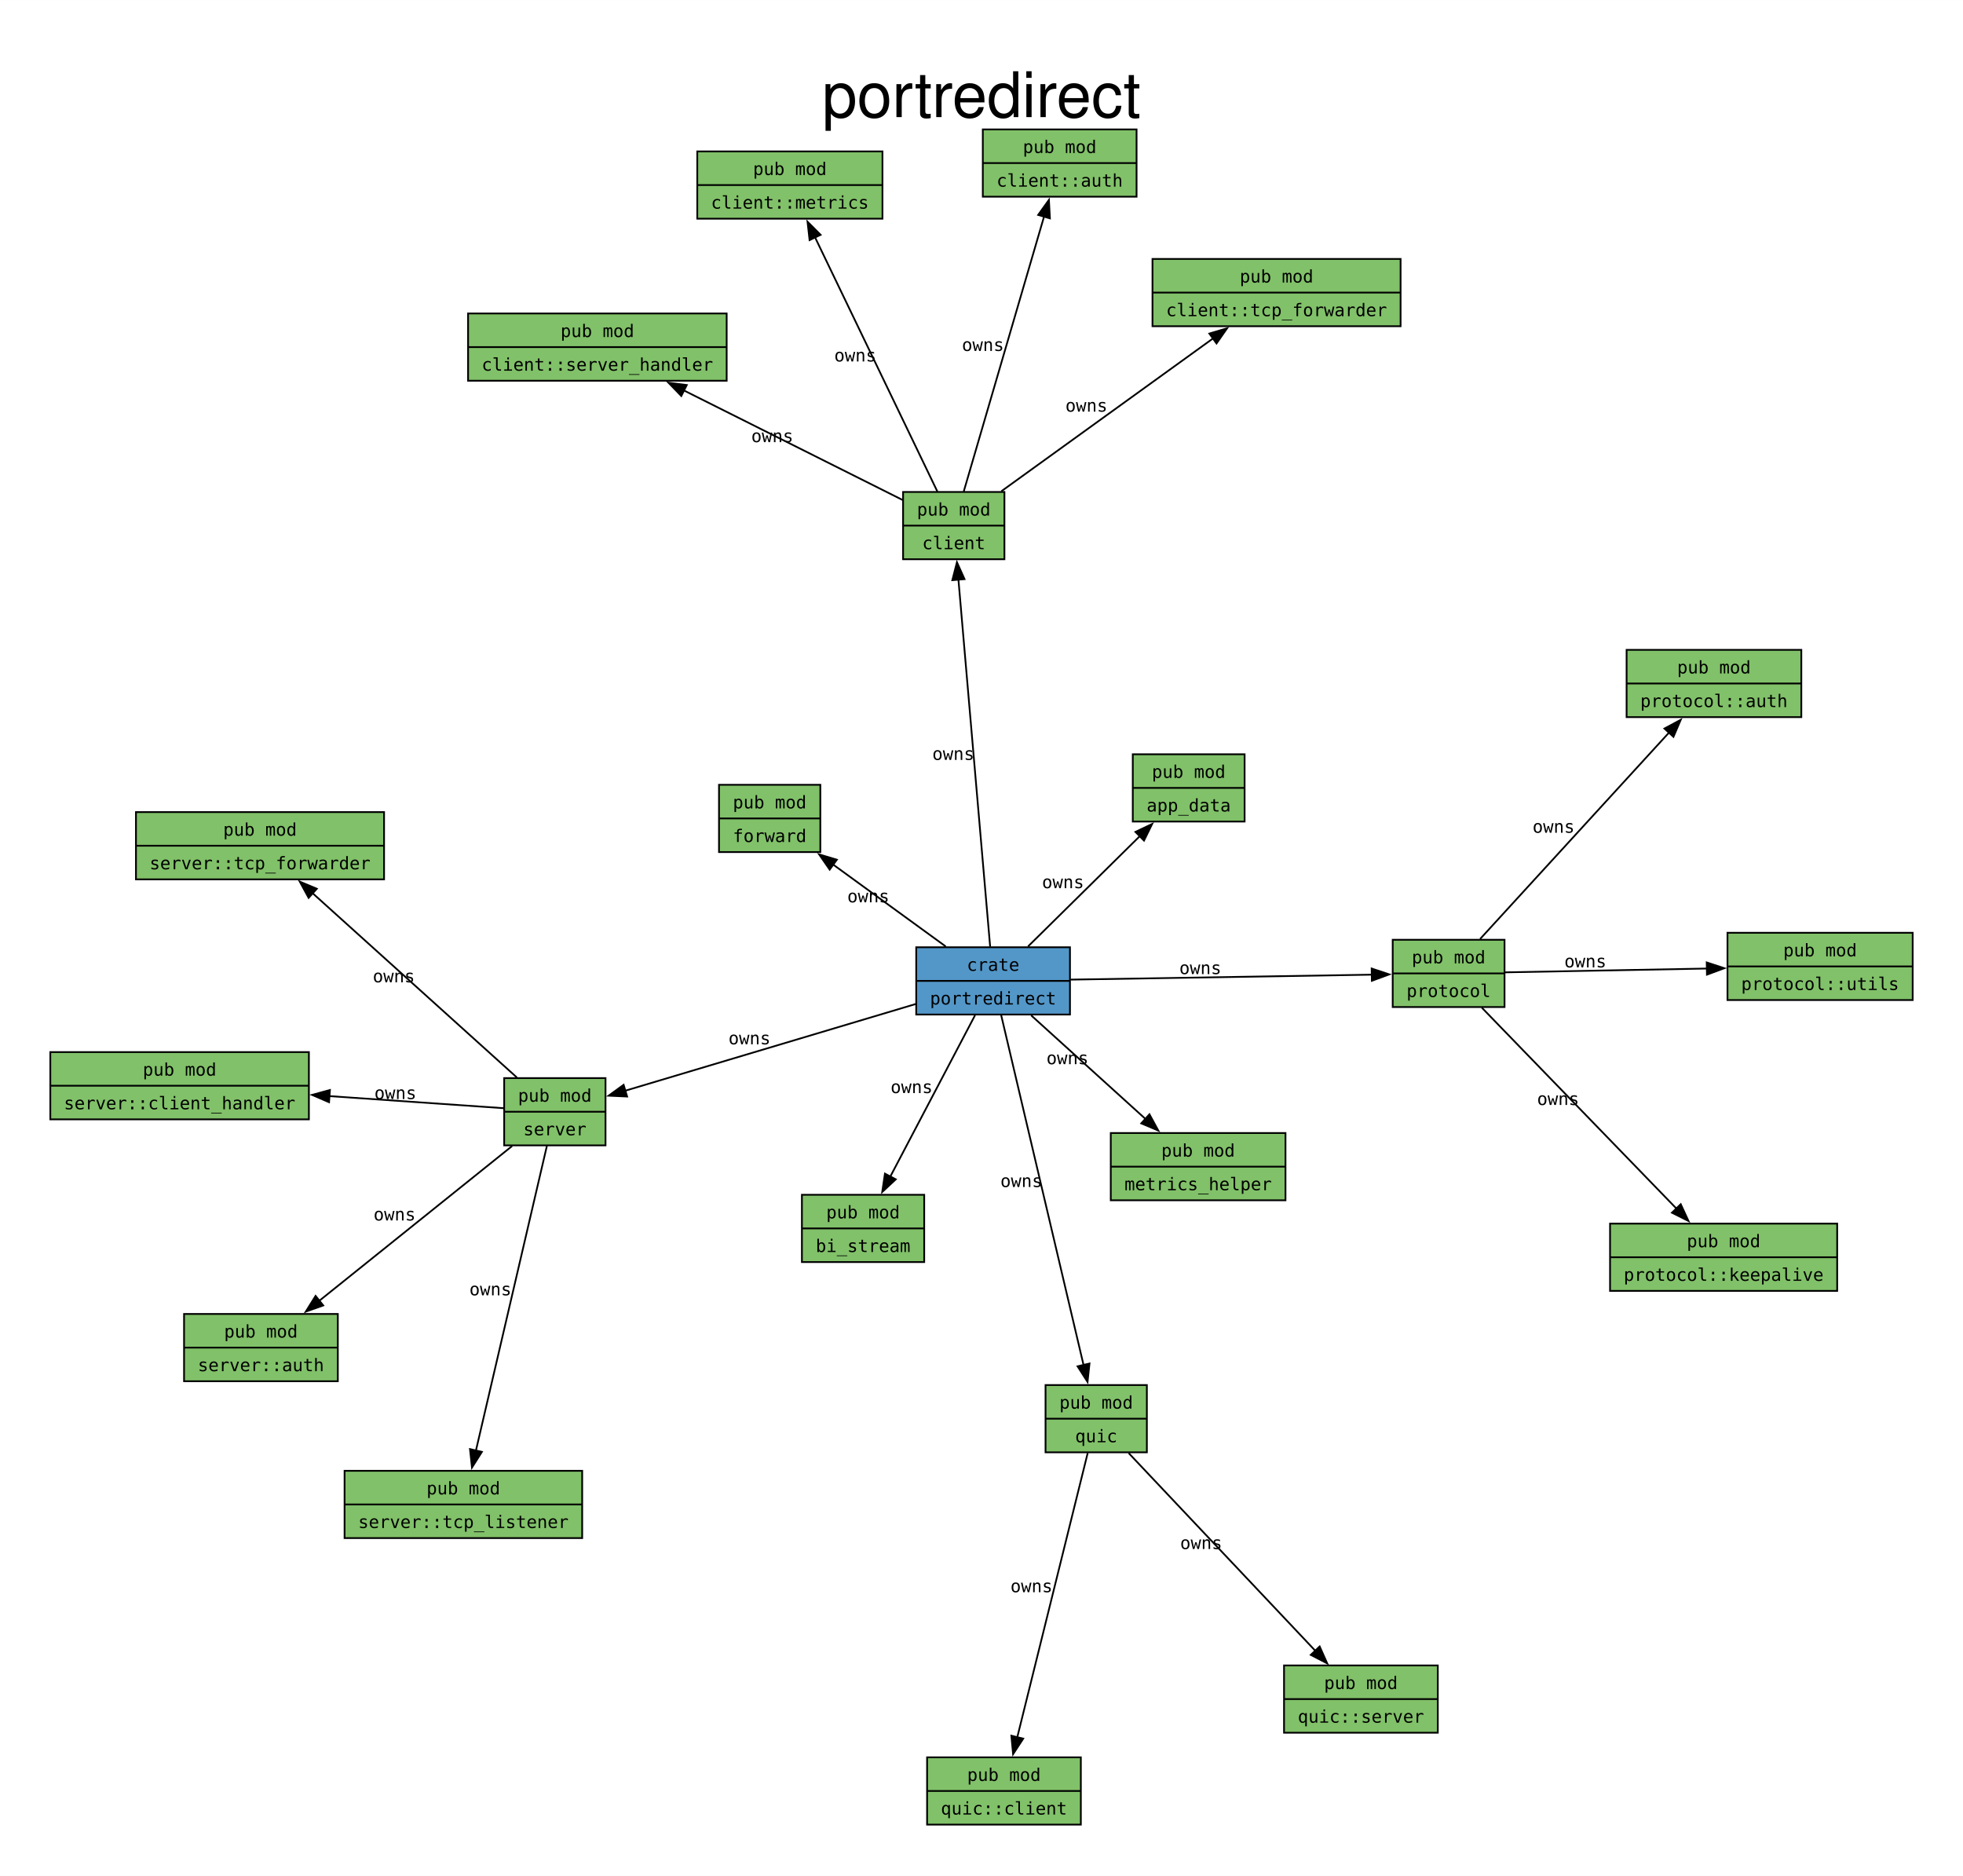
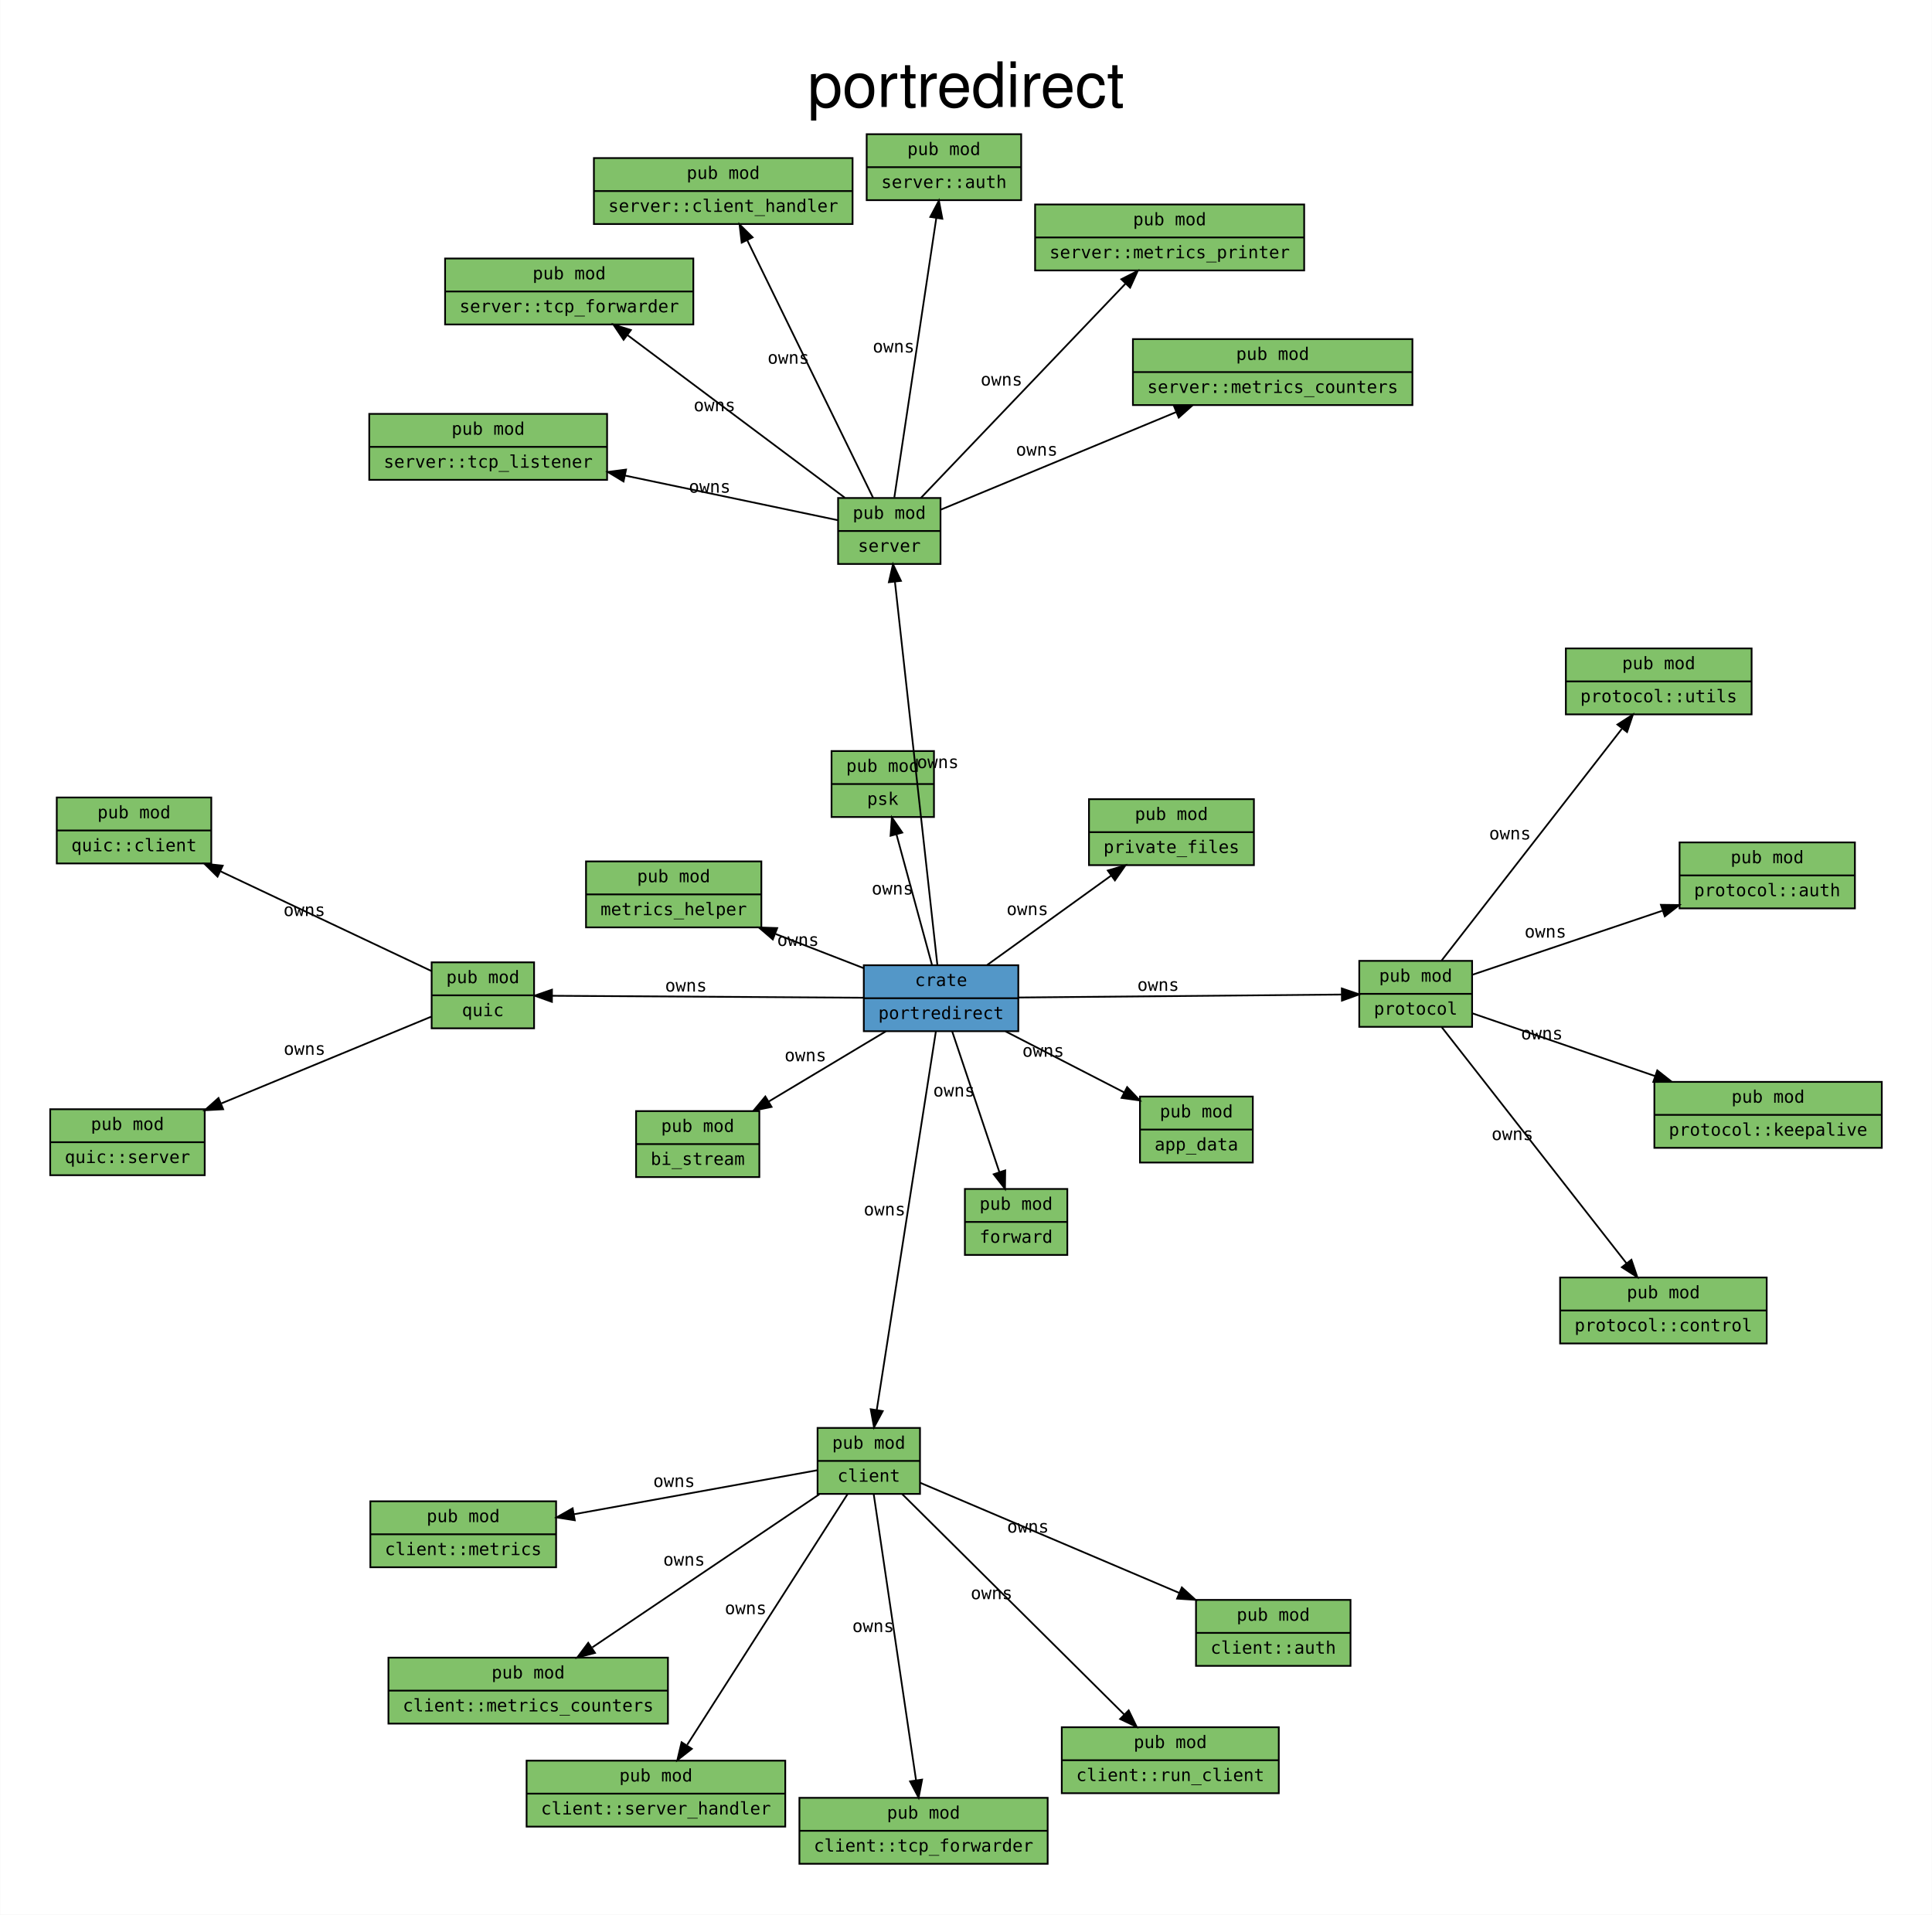
- <svg xmlns="http://www.w3.org/2000/svg" width="1124pt" height="1074pt" viewBox="0.00 0.00 1123.54 1073.52">
-   <g id="graph0" class="graph" transform="scale(1 1) rotate(0) translate(28.8 1044.72)">
-     <polygon fill="white" stroke="none" points="-28.8,28.8 -28.8,-1044.72 1094.74,-1044.72 1094.74,28.8 -28.8,28.8" />
-     <text text-anchor="middle" x="532.97" y="-977.72" font-family="Helvetica,sans-Serif" font-size="36.00">portredirect</text>
+ <svg xmlns="http://www.w3.org/2000/svg" width="1113pt" height="1103pt" viewBox="0.00 0.00 1112.64 1102.88">
+   <g id="graph0" class="graph" transform="scale(1 1) rotate(0) translate(28.8 1074.08)">
+     <polygon fill="white" stroke="transparent" points="-28.8,28.8 -28.8,-1074.08 1083.84,-1074.08 1083.84,28.8 -28.8,28.8" />
+     <text text-anchor="middle" x="527.52" y="-1012.48" font-family="Helvetica,sans-Serif" font-size="36.00">portredirect</text>
    <g id="node1" class="node">
-       <polygon fill="#5397c8" stroke="black" points="495.61,-464.11 495.61,-502.61 583.61,-502.61 583.61,-464.11 495.61,-464.11" />
-       <text text-anchor="middle" x="539.61" y="-489.11" font-family="monospace" font-size="10.00">crate</text>
-       <polyline fill="none" stroke="black" points="495.61,-483.36 583.61,-483.36" />
-       <text text-anchor="middle" x="539.61" y="-469.86" font-family="monospace" font-size="10.00">portredirect</text>
+       <polygon fill="#5397c8" stroke="black" points="468.65,-480.08 468.65,-518.08 557.65,-518.08 557.65,-480.08 468.65,-480.08" />
+       <text text-anchor="middle" x="513.15" y="-506.08" font-family="monospace" font-size="10.00">crate</text>
+       <polyline fill="none" stroke="black" points="468.65,-499.08 557.65,-499.08 " />
+       <text text-anchor="middle" x="513.15" y="-487.08" font-family="monospace" font-size="10.00">portredirect</text>
    </g>
    <g id="node2" class="node">
-       <polygon fill="#81c169" stroke="black" points="619.56,-574.56 619.56,-613.06 683.56,-613.06 683.56,-574.56 619.56,-574.56" />
-       <text text-anchor="middle" x="651.56" y="-599.56" font-family="monospace" font-size="10.00">pub mod</text>
-       <polyline fill="none" stroke="black" points="619.56,-593.81 683.56,-593.81" />
-       <text text-anchor="middle" x="651.56" y="-580.31" font-family="monospace" font-size="10.00">app_data</text>
+       <polygon fill="#81c169" stroke="black" points="627.73,-404.43 627.73,-442.43 692.73,-442.43 692.73,-404.43 627.73,-404.43" />
+       <text text-anchor="middle" x="660.23" y="-430.43" font-family="monospace" font-size="10.00">pub mod</text>
+       <polyline fill="none" stroke="black" points="627.73,-423.43 692.73,-423.43 " />
+       <text text-anchor="middle" x="660.23" y="-411.43" font-family="monospace" font-size="10.00">app_data</text>
    </g>
    <g id="edge1" class="edge">
-       <path fill="none" stroke="#000000" d="M559.63,-503.11C577.46,-520.7 603.73,-546.62 623.63,-566.25" />
-       <polygon fill="#000000" stroke="#000000" points="621.07,-568.64 630.64,-573.17 625.98,-563.66 621.07,-568.64" />
-       <text text-anchor="middle" x="579.63" y="-536.43" font-family="monospace" font-size="10.00">owns</text>
+       <path fill="none" stroke="#000000" d="M550.27,-479.99C571.12,-469.26 597.19,-455.85 618.72,-444.78" />
+       <polygon fill="#000000" stroke="#000000" points="620.34,-447.88 627.64,-440.2 617.14,-441.66 620.34,-447.88" />
+       <text text-anchor="middle" x="571.99" y="-465.39" font-family="monospace" font-size="10.00">owns</text>
    </g>
    <g id="node3" class="node">
-       <polygon fill="#81c169" stroke="black" points="430.18,-322.45 430.18,-360.95 500.18,-360.95 500.18,-322.45 430.18,-322.45" />
-       <text text-anchor="middle" x="465.18" y="-347.45" font-family="monospace" font-size="10.00">pub mod</text>
-       <polyline fill="none" stroke="black" points="430.18,-341.7 500.18,-341.7" />
-       <text text-anchor="middle" x="465.18" y="-328.2" font-family="monospace" font-size="10.00">bi_stream</text>
+       <polygon fill="#81c169" stroke="black" points="337.48,-396.06 337.48,-434.06 408.48,-434.06 408.48,-396.06 337.48,-396.06" />
+       <text text-anchor="middle" x="372.98" y="-422.06" font-family="monospace" font-size="10.00">pub mod</text>
+       <polyline fill="none" stroke="black" points="337.48,-415.06 408.48,-415.06 " />
+       <text text-anchor="middle" x="372.98" y="-403.06" font-family="monospace" font-size="10.00">bi_stream</text>
    </g>
    <g id="edge2" class="edge">
-       <path fill="none" stroke="#000000" d="M529.26,-463.67C516.66,-439.67 495.23,-398.9 480.66,-371.16" />
-       <polygon fill="#000000" stroke="#000000" points="483.9,-369.79 476.15,-362.57 477.7,-373.05 483.9,-369.79" />
-       <text text-anchor="middle" x="492.96" y="-419.16" font-family="monospace" font-size="10.00">owns</text>
+       <path fill="none" stroke="#000000" d="M481.35,-480.01C461.33,-468.01 435.29,-452.41 413.76,-439.5" />
+       <polygon fill="#000000" stroke="#000000" points="415.52,-436.48 405.15,-434.34 411.93,-442.48 415.52,-436.48" />
+       <text text-anchor="middle" x="435.05" y="-462.76" font-family="monospace" font-size="10.00">owns</text>
    </g>
    <g id="node4" class="node">
-       <polygon fill="#81c169" stroke="black" points="488.09,-724.68 488.09,-763.18 546.09,-763.18 546.09,-724.68 488.09,-724.68" />
-       <text text-anchor="middle" x="517.09" y="-749.68" font-family="monospace" font-size="10.00">pub mod</text>
-       <polyline fill="none" stroke="black" points="488.09,-743.93 546.09,-743.93" />
-       <text text-anchor="middle" x="517.09" y="-730.43" font-family="monospace" font-size="10.00">client</text>
+       <polygon fill="#81c169" stroke="black" points="442.02,-213.56 442.02,-251.56 501.02,-251.56 501.02,-213.56 442.02,-213.56" />
+       <text text-anchor="middle" x="471.52" y="-239.56" font-family="monospace" font-size="10.00">pub mod</text>
+       <polyline fill="none" stroke="black" points="442.02,-232.56 501.02,-232.56 " />
+       <text text-anchor="middle" x="471.52" y="-220.56" font-family="monospace" font-size="10.00">client</text>
    </g>
    <g id="edge3" class="edge">
-       <path fill="none" stroke="#000000" d="M537.92,-502.95C534.03,-547.95 524.43,-659.02 519.75,-713.21" />
-       <polygon fill="#000000" stroke="#000000" points="516.28,-712.7 518.91,-722.96 523.25,-713.3 516.28,-712.7" />
-       <text text-anchor="middle" x="516.84" y="-609.83" font-family="monospace" font-size="10.00">owns</text>
+       <path fill="none" stroke="#000000" d="M510.16,-479.91C502.97,-433.92 484.72,-317.06 476.13,-262.05" />
+       <polygon fill="#000000" stroke="#000000" points="479.55,-261.25 474.54,-251.91 472.63,-262.33 479.55,-261.25" />
+       <text text-anchor="middle" x="480.64" y="-373.98" font-family="monospace" font-size="10.00">owns</text>
+     </g>
+     <g id="node11" class="node">
+       <polygon fill="#81c169" stroke="black" points="526.88,-351.21 526.88,-389.21 585.88,-389.21 585.88,-351.21 526.88,-351.21" />
+       <text text-anchor="middle" x="556.38" y="-377.21" font-family="monospace" font-size="10.00">pub mod</text>
+       <polyline fill="none" stroke="black" points="526.88,-370.21 585.88,-370.21 " />
+       <text text-anchor="middle" x="556.38" y="-358.21" font-family="monospace" font-size="10.00">forward</text>
+     </g>
+     <g id="edge4" class="edge">
+       <path fill="none" stroke="#000000" d="M519.53,-480.06C526.71,-458.65 538.46,-423.62 546.76,-398.88" />
+       <polygon fill="#000000" stroke="#000000" points="550.11,-399.9 549.97,-389.31 543.48,-397.67 550.11,-399.9" />
+       <text text-anchor="middle" x="520.65" y="-442.47" font-family="monospace" font-size="10.00">owns</text>
+     </g>
+     <g id="node12" class="node">
+       <polygon fill="#81c169" stroke="black" points="308.64,-539.89 308.64,-577.89 409.64,-577.89 409.64,-539.89 308.64,-539.89" />
+       <text text-anchor="middle" x="359.14" y="-565.89" font-family="monospace" font-size="10.00">pub mod</text>
+       <polyline fill="none" stroke="black" points="308.64,-558.89 409.64,-558.89 " />
+       <text text-anchor="middle" x="359.14" y="-546.89" font-family="monospace" font-size="10.00">metrics_helper</text>
+     </g>
+     <g id="edge5" class="edge">
+       <path fill="none" stroke="#000000" d="M468.61,-516.38C452.79,-522.52 434.73,-529.53 417.91,-536.06" />
+       <polygon fill="#000000" stroke="#000000" points="416.23,-532.96 408.18,-539.85 418.76,-539.49 416.23,-532.96" />
+       <text text-anchor="middle" x="430.76" y="-529.22" font-family="monospace" font-size="10.00">owns</text>
+     </g>
+     <g id="node13" class="node">
+       <polygon fill="#81c169" stroke="black" points="598.36,-575.74 598.36,-613.74 693.36,-613.74 693.36,-575.74 598.36,-575.74" />
+       <text text-anchor="middle" x="645.86" y="-601.74" font-family="monospace" font-size="10.00">pub mod</text>
+       <polyline fill="none" stroke="black" points="598.36,-594.74 693.36,-594.74 " />
+       <text text-anchor="middle" x="645.86" y="-582.74" font-family="monospace" font-size="10.00">private_files</text>
+     </g>
+     <g id="edge6" class="edge">
+       <path fill="none" stroke="#000000" d="M539.69,-518.21C560.21,-533 588.8,-553.61 611.14,-569.72" />
+       <polygon fill="#000000" stroke="#000000" points="609.21,-572.64 619.37,-575.65 613.3,-566.96 609.21,-572.64" />
+       <text text-anchor="middle" x="562.91" y="-546.96" font-family="monospace" font-size="10.00">owns</text>
+     </g>
+     <g id="node14" class="node">
+       <polygon fill="#81c169" stroke="black" points="754.05,-482.6 754.05,-520.6 819.05,-520.6 819.05,-482.6 754.05,-482.6" />
+       <text text-anchor="middle" x="786.55" y="-508.6" font-family="monospace" font-size="10.00">pub mod</text>
+       <polyline fill="none" stroke="black" points="754.05,-501.6 819.05,-501.6 " />
+       <text text-anchor="middle" x="786.55" y="-489.6" font-family="monospace" font-size="10.00">protocol</text>
+     </g>
+     <g id="edge7" class="edge">
+       <path fill="none" stroke="#000000" d="M557.69,-499.49C609.11,-499.96 693.09,-500.73 743.76,-501.2" />
+       <polygon fill="#000000" stroke="#000000" points="744.01,-504.7 754.04,-501.3 744.07,-497.7 744.01,-504.7" />
+       <text text-anchor="middle" x="638.22" y="-503.34" font-family="monospace" font-size="10.00">owns</text>
+     </g>
+     <g id="node19" class="node">
+       <polygon fill="#81c169" stroke="black" points="450.07,-603.46 450.07,-641.46 509.07,-641.46 509.07,-603.46 450.07,-603.46" />
+       <text text-anchor="middle" x="479.57" y="-629.46" font-family="monospace" font-size="10.00">pub mod</text>
+       <polyline fill="none" stroke="black" points="450.07,-622.46 509.07,-622.46 " />
+       <text text-anchor="middle" x="479.57" y="-610.46" font-family="monospace" font-size="10.00">psk</text>
+     </g>
+     <g id="edge8" class="edge">
+       <path fill="none" stroke="#000000" d="M507.98,-518.08C502.5,-538.22 493.78,-570.26 487.44,-593.54" />
+       <polygon fill="#000000" stroke="#000000" points="484.06,-592.66 484.81,-603.22 490.81,-594.49 484.06,-592.66" />
+       <text text-anchor="middle" x="485.21" y="-558.81" font-family="monospace" font-size="10.00">owns</text>
+     </g>
+     <g id="node20" class="node">
+       <polygon fill="#81c169" stroke="black" points="219.72,-481.75 219.72,-519.75 278.72,-519.75 278.72,-481.75 219.72,-481.75" />
+       <text text-anchor="middle" x="249.22" y="-507.75" font-family="monospace" font-size="10.00">pub mod</text>
+       <polyline fill="none" stroke="black" points="219.72,-500.75 278.72,-500.75 " />
+       <text text-anchor="middle" x="249.22" y="-488.75" font-family="monospace" font-size="10.00">quic</text>
+     </g>
+     <g id="edge9" class="edge">
+       <path fill="none" stroke="#000000" d="M468.38,-499.36C418.09,-499.68 337.23,-500.19 289.06,-500.49" />
+       <polygon fill="#000000" stroke="#000000" points="288.99,-496.99 279.01,-500.56 289.03,-503.99 288.99,-496.99" />
+       <text text-anchor="middle" x="366.22" y="-502.93" font-family="monospace" font-size="10.00">owns</text>
+     </g>
+     <g id="node23" class="node">
+       <polygon fill="#81c169" stroke="black" points="453.84,-749.22 453.84,-787.22 512.84,-787.22 512.84,-749.22 453.84,-749.22" />
+       <text text-anchor="middle" x="483.34" y="-775.22" font-family="monospace" font-size="10.00">pub mod</text>
+       <polyline fill="none" stroke="black" points="453.84,-768.22 512.84,-768.22 " />
+       <text text-anchor="middle" x="483.34" y="-756.22" font-family="monospace" font-size="10.00">server</text>
+     </g>
+     <g id="edge10" class="edge">
+       <path fill="none" stroke="#000000" d="M511.01,-518.43C505.85,-564.99 492.73,-683.46 486.59,-738.84" />
+       <polygon fill="#000000" stroke="#000000" points="483.09,-738.71 485.47,-749.04 490.05,-739.48 483.09,-738.71" />
+       <text text-anchor="middle" x="511.3" y="-631.64" font-family="monospace" font-size="10.00">owns</text>
+     </g>
+     <g id="node5" class="node">
+       <polygon fill="#81c169" stroke="black" points="660.01,-114.5 660.01,-152.5 749.01,-152.5 749.01,-114.5 660.01,-114.5" />
+       <text text-anchor="middle" x="704.51" y="-140.5" font-family="monospace" font-size="10.00">pub mod</text>
+       <polyline fill="none" stroke="black" points="660.01,-133.5 749.01,-133.5 " />
+       <text text-anchor="middle" x="704.51" y="-121.5" font-family="monospace" font-size="10.00">client::auth</text>
+     </g>
+     <g id="edge11" class="edge">
+       <path fill="none" stroke="#000000" d="M501.03,-220.01C538.49,-204.08 603.83,-176.3 650.36,-156.52" />
+       <polygon fill="#000000" stroke="#000000" points="651.86,-159.69 659.69,-152.55 649.12,-153.24 651.86,-159.69" />
+       <text text-anchor="middle" x="563.2" y="-191.26" font-family="monospace" font-size="10.00">owns</text>
+     </g>
+     <g id="node6" class="node">
+       <polygon fill="#81c169" stroke="black" points="184.41,-171.3 184.41,-209.3 291.41,-209.3 291.41,-171.3 184.41,-171.3" />
+       <text text-anchor="middle" x="237.91" y="-197.3" font-family="monospace" font-size="10.00">pub mod</text>
+       <polyline fill="none" stroke="black" points="184.41,-190.3 291.41,-190.3 " />
+       <text text-anchor="middle" x="237.91" y="-178.3" font-family="monospace" font-size="10.00">client::metrics</text>
+     </g>
+     <g id="edge12" class="edge">
+       <path fill="none" stroke="#000000" d="M441.93,-227.2C406.89,-220.86 347.52,-210.12 301.83,-201.86" />
+       <polygon fill="#000000" stroke="#000000" points="302.18,-198.37 291.71,-200.03 300.93,-205.25 302.18,-198.37" />
+       <text text-anchor="middle" x="359.38" y="-217.53" font-family="monospace" font-size="10.00">owns</text>
+     </g>
+     <g id="node7" class="node">
+       <polygon fill="#81c169" stroke="black" points="194.83,-81.24 194.83,-119.24 355.83,-119.24 355.83,-81.24 194.83,-81.24" />
+       <text text-anchor="middle" x="275.33" y="-107.24" font-family="monospace" font-size="10.00">pub mod</text>
+       <polyline fill="none" stroke="black" points="194.83,-100.24 355.83,-100.24 " />
+       <text text-anchor="middle" x="275.33" y="-88.24" font-family="monospace" font-size="10.00">client::metrics_counters</text>
+     </g>
+     <g id="edge13" class="edge">
+       <path fill="none" stroke="#000000" d="M442.99,-213.31C408.46,-190.02 350.22,-150.75 312.28,-125.16" />
+       <polygon fill="#000000" stroke="#000000" points="313.82,-121.97 303.57,-119.29 309.91,-127.78 313.82,-121.97" />
+       <text text-anchor="middle" x="365.14" y="-172.24" font-family="monospace" font-size="10.00">owns</text>
+     </g>
+     <g id="node8" class="node">
+       <polygon fill="#81c169" stroke="black" points="582.69,-41.15 582.69,-79.15 707.69,-79.15 707.69,-41.15 582.69,-41.15" />
+       <text text-anchor="middle" x="645.19" y="-67.15" font-family="monospace" font-size="10.00">pub mod</text>
+       <polyline fill="none" stroke="black" points="582.69,-60.15 707.69,-60.15 " />
+       <text text-anchor="middle" x="645.19" y="-48.15" font-family="monospace" font-size="10.00">client::run_client</text>
+     </g>
+     <g id="edge14" class="edge">
+       <path fill="none" stroke="#000000" d="M490.77,-213.45C521.94,-182.51 583.5,-121.39 618.75,-86.39" />
+       <polygon fill="#000000" stroke="#000000" points="621.23,-88.87 625.86,-79.34 616.29,-83.9 621.23,-88.87" />
+       <text text-anchor="middle" x="542.26" y="-152.92" font-family="monospace" font-size="10.00">owns</text>
    </g>
    <g id="node9" class="node">
-       <polygon fill="#81c169" stroke="black" points="382.73,-557.09 382.73,-595.59 440.73,-595.59 440.73,-557.09 382.73,-557.09" />
-       <text text-anchor="middle" x="411.73" y="-582.09" font-family="monospace" font-size="10.00">pub mod</text>
-       <polyline fill="none" stroke="black" points="382.73,-576.34 440.73,-576.34" />
-       <text text-anchor="middle" x="411.73" y="-562.84" font-family="monospace" font-size="10.00">forward</text>
-     </g>
-     <g id="edge4" class="edge">
-       <path fill="none" stroke="#000000" d="M512.49,-503.08C493.67,-516.77 468.4,-535.14 447.87,-550.07" />
-       <polygon fill="#000000" stroke="#000000" points="446.07,-547.05 440.04,-555.76 450.18,-552.71 446.07,-547.05" />
-       <text text-anchor="middle" x="468.18" y="-528.32" font-family="monospace" font-size="10.00">owns</text>
+       <polygon fill="#81c169" stroke="black" points="274.41,-21.9 274.41,-59.9 423.41,-59.9 423.41,-21.9 274.41,-21.9" />
+       <text text-anchor="middle" x="348.91" y="-47.9" font-family="monospace" font-size="10.00">pub mod</text>
+       <polyline fill="none" stroke="black" points="274.41,-40.9 423.41,-40.9 " />
+       <text text-anchor="middle" x="348.91" y="-28.9" font-family="monospace" font-size="10.00">client::server_handler</text>
+     </g>
+     <g id="edge15" class="edge">
+       <path fill="none" stroke="#000000" d="M459.32,-213.48C437.62,-179.56 392.23,-108.61 366.93,-69.06" />
+       <polygon fill="#000000" stroke="#000000" points="369.59,-66.73 361.25,-60.19 363.69,-70.5 369.59,-66.73" />
+       <text text-anchor="middle" x="400.62" y="-144.27" font-family="monospace" font-size="10.00">owns</text>
    </g>
    <g id="node10" class="node">
-       <polygon fill="#81c169" stroke="black" points="606.96,-357.8 606.96,-396.3 706.96,-396.3 706.96,-357.8 606.96,-357.8" />
-       <text text-anchor="middle" x="656.96" y="-382.8" font-family="monospace" font-size="10.00">pub mod</text>
-       <polyline fill="none" stroke="black" points="606.96,-377.05 706.96,-377.05" />
-       <text text-anchor="middle" x="656.96" y="-363.55" font-family="monospace" font-size="10.00">metrics_helper</text>
-     </g>
-     <g id="edge5" class="edge">
-       <path fill="none" stroke="#000000" d="M561.41,-463.62C579.85,-446.91 606.47,-422.79 626.93,-404.26" />
-       <polygon fill="#000000" stroke="#000000" points="629.1,-407.02 634.16,-397.71 624.4,-401.83 629.1,-407.02" />
-       <text text-anchor="middle" x="582.17" y="-435.69" font-family="monospace" font-size="10.00">owns</text>
-     </g>
-     <g id="node11" class="node">
-       <polygon fill="#81c169" stroke="black" points="768.33,-468.4 768.33,-506.9 832.33,-506.9 832.33,-468.4 768.33,-468.4" />
-       <text text-anchor="middle" x="800.33" y="-493.4" font-family="monospace" font-size="10.00">pub mod</text>
-       <polyline fill="none" stroke="black" points="768.33,-487.65 832.33,-487.65" />
-       <text text-anchor="middle" x="800.33" y="-474.15" font-family="monospace" font-size="10.00">protocol</text>
-     </g>
-     <g id="edge6" class="edge">
-       <path fill="none" stroke="#000000" d="M583.84,-484.09C632.02,-484.88 708.62,-486.14 756.6,-486.93" />
-       <polygon fill="#000000" stroke="#000000" points="756.29,-490.43 766.34,-487.09 756.4,-483.43 756.29,-490.43" />
-       <text text-anchor="middle" x="658.22" y="-487.26" font-family="monospace" font-size="10.00">owns</text>
+       <polygon fill="#81c169" stroke="black" points="431.56,-0.5 431.56,-38.5 574.56,-38.5 574.56,-0.5 431.56,-0.5" />
+       <text text-anchor="middle" x="503.06" y="-26.5" font-family="monospace" font-size="10.00">pub mod</text>
+       <polyline fill="none" stroke="black" points="431.56,-19.5 574.56,-19.5 " />
+       <text text-anchor="middle" x="503.06" y="-7.5" font-family="monospace" font-size="10.00">client::tcp_forwarder</text>
+     </g>
+     <g id="edge16" class="edge">
+       <path fill="none" stroke="#000000" d="M474.38,-213.27C479.92,-175.8 492.19,-92.95 498.74,-48.7" />
+       <polygon fill="#000000" stroke="#000000" points="502.23,-48.99 500.23,-38.59 495.31,-47.97 502.23,-48.99" />
+       <text text-anchor="middle" x="474.06" y="-133.98" font-family="monospace" font-size="10.00">owns</text>
    </g>
    <g id="node15" class="node">
-       <polygon fill="#81c169" stroke="black" points="569.62,-213.56 569.62,-252.06 627.62,-252.06 627.62,-213.56 569.62,-213.56" />
-       <text text-anchor="middle" x="598.62" y="-238.56" font-family="monospace" font-size="10.00">pub mod</text>
-       <polyline fill="none" stroke="black" points="569.62,-232.81 627.62,-232.81" />
-       <text text-anchor="middle" x="598.62" y="-219.31" font-family="monospace" font-size="10.00">quic</text>
-     </g>
-     <g id="edge7" class="edge">
-       <path fill="none" stroke="#000000" d="M544.24,-463.7C554.48,-420.25 579.08,-315.77 591.37,-263.57" />
-       <polygon fill="#000000" stroke="#000000" points="594.78,-264.39 593.66,-253.85 587.96,-262.78 594.78,-264.39" />
-       <text text-anchor="middle" x="555.81" y="-365.39" font-family="monospace" font-size="10.00">owns</text>
+       <polygon fill="#81c169" stroke="black" points="938.55,-550.83 938.55,-588.83 1039.55,-588.83 1039.55,-550.83 938.55,-550.83" />
+       <text text-anchor="middle" x="989.05" y="-576.83" font-family="monospace" font-size="10.00">pub mod</text>
+       <polyline fill="none" stroke="black" points="938.55,-569.83 1039.55,-569.83 " />
+       <text text-anchor="middle" x="989.05" y="-557.83" font-family="monospace" font-size="10.00">protocol::auth</text>
+     </g>
+     <g id="edge17" class="edge">
+       <path fill="none" stroke="#000000" d="M819.08,-512.56C848.51,-522.48 892.61,-537.33 928.52,-549.43" />
+       <polygon fill="#000000" stroke="#000000" points="927.81,-552.89 938.41,-552.76 930.05,-546.25 927.81,-552.89" />
+       <text text-anchor="middle" x="861.3" y="-534" font-family="monospace" font-size="10.00">owns</text>
+     </g>
+     <g id="node16" class="node">
+       <polygon fill="#81c169" stroke="black" points="869.74,-300.21 869.74,-338.21 988.74,-338.21 988.74,-300.21 869.74,-300.21" />
+       <text text-anchor="middle" x="929.24" y="-326.21" font-family="monospace" font-size="10.00">pub mod</text>
+       <polyline fill="none" stroke="black" points="869.74,-319.21 988.74,-319.21 " />
+       <text text-anchor="middle" x="929.24" y="-307.21" font-family="monospace" font-size="10.00">protocol::control</text>
+     </g>
+     <g id="edge18" class="edge">
+       <path fill="none" stroke="#000000" d="M801.55,-482.42C827.03,-449.86 878.83,-383.65 908.01,-346.34" />
+       <polygon fill="#000000" stroke="#000000" points="910.82,-348.43 914.23,-338.4 905.31,-344.12 910.82,-348.43" />
+       <text text-anchor="middle" x="842.28" y="-417.38" font-family="monospace" font-size="10.00">owns</text>
+     </g>
+     <g id="node17" class="node">
+       <polygon fill="#81c169" stroke="black" points="924.04,-412.89 924.04,-450.89 1055.04,-450.89 1055.04,-412.89 924.04,-412.89" />
+       <text text-anchor="middle" x="989.54" y="-438.89" font-family="monospace" font-size="10.00">pub mod</text>
+       <polyline fill="none" stroke="black" points="924.04,-431.89 1055.04,-431.89 " />
+       <text text-anchor="middle" x="989.54" y="-419.89" font-family="monospace" font-size="10.00">protocol::keepalive</text>
+     </g>
+     <g id="edge19" class="edge">
+       <path fill="none" stroke="#000000" d="M819.16,-490.4C847.44,-480.69 889.21,-466.34 924.32,-454.28" />
+       <polygon fill="#000000" stroke="#000000" points="925.71,-457.51 934.03,-450.95 923.43,-450.89 925.71,-457.51" />
+       <text text-anchor="middle" x="859.24" y="-475.34" font-family="monospace" font-size="10.00">owns</text>
    </g>
    <g id="node18" class="node">
-       <polygon fill="#81c169" stroke="black" points="259.77,-389.23 259.77,-427.73 317.77,-427.73 317.77,-389.23 259.77,-389.23" />
-       <text text-anchor="middle" x="288.77" y="-414.23" font-family="monospace" font-size="10.00">pub mod</text>
-       <polyline fill="none" stroke="black" points="259.77,-408.48 317.77,-408.48" />
-       <text text-anchor="middle" x="288.77" y="-394.98" font-family="monospace" font-size="10.00">server</text>
-     </g>
-     <g id="edge8" class="edge">
-       <path fill="none" stroke="#000000" d="M495.35,-470.15C448.28,-456.1 374.49,-434.07 329.02,-420.5" />
-       <polygon fill="#000000" stroke="#000000" points="330.14,-417.18 319.55,-417.67 328.13,-423.88 330.14,-417.18" />
-       <text text-anchor="middle" x="400.18" y="-447.07" font-family="monospace" font-size="10.00">owns</text>
-     </g>
-     <g id="node5" class="node">
-       <polygon fill="#81c169" stroke="black" points="533.72,-932.17 533.72,-970.67 621.72,-970.67 621.72,-932.17 533.72,-932.17" />
-       <text text-anchor="middle" x="577.72" y="-957.17" font-family="monospace" font-size="10.00">pub mod</text>
-       <polyline fill="none" stroke="black" points="533.72,-951.42 621.72,-951.42" />
-       <text text-anchor="middle" x="577.72" y="-937.92" font-family="monospace" font-size="10.00">client::auth</text>
-     </g>
-     <g id="edge9" class="edge">
-       <path fill="none" stroke="#000000" d="M522.8,-763.45C533.38,-799.67 556.13,-877.54 568.78,-920.82" />
-       <polygon fill="#000000" stroke="#000000" points="565.4,-921.73 571.56,-930.34 572.12,-919.76 565.4,-921.73" />
-       <text text-anchor="middle" x="533.79" y="-843.89" font-family="monospace" font-size="10.00">owns</text>
-     </g>
-     <g id="node6" class="node">
-       <polygon fill="#81c169" stroke="black" points="370.29,-919.58 370.29,-958.08 476.29,-958.08 476.29,-919.58 370.29,-919.58" />
-       <text text-anchor="middle" x="423.29" y="-944.58" font-family="monospace" font-size="10.00">pub mod</text>
-       <polyline fill="none" stroke="black" points="370.29,-938.83 476.29,-938.83" />
-       <text text-anchor="middle" x="423.29" y="-925.33" font-family="monospace" font-size="10.00">client::metrics</text>
-     </g>
-     <g id="edge10" class="edge">
-       <path fill="none" stroke="#000000" d="M507.76,-763.33C491.33,-797.46 457.16,-868.46 437.69,-908.92" />
-       <polygon fill="#000000" stroke="#000000" points="434.57,-907.33 433.39,-917.86 440.88,-910.36 434.57,-907.33" />
-       <text text-anchor="middle" x="460.72" y="-837.87" font-family="monospace" font-size="10.00">owns</text>
-     </g>
-     <g id="node7" class="node">
-       <polygon fill="#81c169" stroke="black" points="239.11,-826.84 239.11,-865.34 387.11,-865.34 387.11,-826.84 239.11,-826.84" />
-       <text text-anchor="middle" x="313.11" y="-851.84" font-family="monospace" font-size="10.00">pub mod</text>
-       <polyline fill="none" stroke="black" points="239.11,-846.09 387.11,-846.09" />
-       <text text-anchor="middle" x="313.11" y="-832.59" font-family="monospace" font-size="10.00">client::server_handler</text>
-     </g>
-     <g id="edge11" class="edge">
-       <path fill="none" stroke="#000000" d="M487.87,-758.57C455.2,-774.93 401.76,-801.69 362.57,-821.32" />
-       <polygon fill="#000000" stroke="#000000" points="361.15,-818.12 353.78,-825.73 364.28,-824.38 361.15,-818.12" />
-       <text text-anchor="middle" x="413.22" y="-791.7" font-family="monospace" font-size="10.00">owns</text>
-     </g>
-     <g id="node8" class="node">
-       <polygon fill="#81c169" stroke="black" points="630.84,-858.04 630.84,-896.54 772.84,-896.54 772.84,-858.04 630.84,-858.04" />
-       <text text-anchor="middle" x="701.84" y="-883.04" font-family="monospace" font-size="10.00">pub mod</text>
-       <polyline fill="none" stroke="black" points="630.84,-877.29 772.84,-877.29" />
-       <text text-anchor="middle" x="701.84" y="-863.79" font-family="monospace" font-size="10.00">client::tcp_forwarder</text>
-     </g>
-     <g id="edge12" class="edge">
-       <path fill="none" stroke="#000000" d="M544.35,-763.61C576.51,-786.82 630.08,-825.49 665.68,-851.19" />
-       <polygon fill="#000000" stroke="#000000" points="663.38,-853.85 673.54,-856.86 667.48,-848.17 663.38,-853.85" />
-       <text text-anchor="middle" x="593.02" y="-809.15" font-family="monospace" font-size="10.00">owns</text>
-     </g>
-     <g id="node12" class="node">
-       <polygon fill="#81c169" stroke="black" points="902.2,-634.32 902.2,-672.82 1002.2,-672.82 1002.2,-634.32 902.2,-634.32" />
-       <text text-anchor="middle" x="952.2" y="-659.32" font-family="monospace" font-size="10.00">pub mod</text>
-       <polyline fill="none" stroke="black" points="902.2,-653.57 1002.2,-653.57" />
-       <text text-anchor="middle" x="952.2" y="-640.07" font-family="monospace" font-size="10.00">protocol::auth</text>
-     </g>
-     <g id="edge13" class="edge">
-       <path fill="none" stroke="#000000" d="M818.34,-507.34C845.17,-536.65 895.76,-591.91 926.48,-625.47" />
-       <polygon fill="#000000" stroke="#000000" points="923.85,-627.78 933.18,-632.79 929.01,-623.05 923.85,-627.78" />
-       <text text-anchor="middle" x="860.41" y="-568.15" font-family="monospace" font-size="10.00">owns</text>
-     </g>
-     <g id="node13" class="node">
-       <polygon fill="#81c169" stroke="black" points="892.73,-305.95 892.73,-344.45 1022.73,-344.45 1022.73,-305.95 892.73,-305.95" />
-       <text text-anchor="middle" x="957.73" y="-330.95" font-family="monospace" font-size="10.00">pub mod</text>
-       <polyline fill="none" stroke="black" points="892.73,-325.2 1022.73,-325.2" />
-       <text text-anchor="middle" x="957.73" y="-311.7" font-family="monospace" font-size="10.00">protocol::keepalive</text>
-     </g>
-     <g id="edge14" class="edge">
-       <path fill="none" stroke="#000000" d="M819.31,-468.06C847.08,-439.39 898.92,-385.89 930.67,-353.12" />
-       <polygon fill="#000000" stroke="#000000" points="933.18,-355.57 937.62,-345.95 928.15,-350.7 933.18,-355.57" />
-       <text text-anchor="middle" x="862.99" y="-412.34" font-family="monospace" font-size="10.00">owns</text>
-     </g>
-     <g id="node14" class="node">
-       <polygon fill="#81c169" stroke="black" points="959.94,-472.4 959.94,-510.9 1065.94,-510.9 1065.94,-472.4 959.94,-472.4" />
-       <text text-anchor="middle" x="1012.94" y="-497.4" font-family="monospace" font-size="10.00">pub mod</text>
-       <polyline fill="none" stroke="black" points="959.94,-491.65 1065.94,-491.65" />
-       <text text-anchor="middle" x="1012.94" y="-478.15" font-family="monospace" font-size="10.00">protocol::utils</text>
-     </g>
-     <g id="edge15" class="edge">
-       <path fill="none" stroke="#000000" d="M832.62,-488.26C863.28,-488.84 910.25,-489.72 948.57,-490.44" />
-       <polygon fill="#000000" stroke="#000000" points="948.06,-493.93 958.12,-490.62 948.19,-486.94 948.06,-493.93" />
-       <text text-anchor="middle" x="878.59" y="-491.1" font-family="monospace" font-size="10.00">owns</text>
-     </g>
-     <g id="node16" class="node">
-       <polygon fill="#81c169" stroke="black" points="501.83,-0.5 501.83,-39 589.83,-39 589.83,-0.5 501.83,-0.5" />
-       <text text-anchor="middle" x="545.83" y="-25.5" font-family="monospace" font-size="10.00">pub mod</text>
-       <polyline fill="none" stroke="black" points="501.83,-19.75 589.83,-19.75" />
-       <text text-anchor="middle" x="545.83" y="-6.25" font-family="monospace" font-size="10.00">quic::client</text>
-     </g>
-     <g id="edge16" class="edge">
-       <path fill="none" stroke="#000000" d="M593.75,-213.14C584.52,-175.89 564.41,-94.76 553.41,-50.34" />
-       <polygon fill="#000000" stroke="#000000" points="556.85,-49.7 551.05,-40.83 550.06,-51.38 556.85,-49.7" />
-       <text text-anchor="middle" x="561.58" y="-133.49" font-family="monospace" font-size="10.00">owns</text>
-     </g>
-     <g id="node17" class="node">
-       <polygon fill="#81c169" stroke="black" points="706.13,-53.09 706.13,-91.59 794.13,-91.59 794.13,-53.09 706.13,-53.09" />
-       <text text-anchor="middle" x="750.13" y="-78.09" font-family="monospace" font-size="10.00">pub mod</text>
-       <polyline fill="none" stroke="black" points="706.13,-72.34 794.13,-72.34" />
-       <text text-anchor="middle" x="750.13" y="-58.84" font-family="monospace" font-size="10.00">quic::server</text>
-     </g>
-     <g id="edge17" class="edge">
-       <path fill="none" stroke="#000000" d="M617.2,-213.13C644.04,-184.7 693.77,-132.03 724.21,-99.8" />
-       <polygon fill="#000000" stroke="#000000" points="726.52,-102.45 730.84,-92.77 721.43,-97.64 726.52,-102.45" />
-       <text text-anchor="middle" x="658.7" y="-158.21" font-family="monospace" font-size="10.00">owns</text>
-     </g>
-     <g id="node19" class="node">
-       <polygon fill="#81c169" stroke="black" points="76.55,-254.24 76.55,-292.74 164.55,-292.74 164.55,-254.24 76.55,-254.24" />
-       <text text-anchor="middle" x="120.55" y="-279.24" font-family="monospace" font-size="10.00">pub mod</text>
-       <polyline fill="none" stroke="black" points="76.55,-273.49 164.55,-273.49" />
-       <text text-anchor="middle" x="120.55" y="-259.99" font-family="monospace" font-size="10.00">server::auth</text>
-     </g>
-     <g id="edge18" class="edge">
-       <path fill="none" stroke="#000000" d="M264.31,-388.85C235.16,-365.46 186.31,-326.26 153.76,-300.14" />
-       <polygon fill="#000000" stroke="#000000" points="156.21,-297.62 146.22,-294.09 151.83,-303.08 156.21,-297.62" />
-       <text text-anchor="middle" x="197.04" y="-346.25" font-family="monospace" font-size="10.00">owns</text>
-     </g>
-     <g id="node20" class="node">
-       <polygon fill="#81c169" stroke="black" points="0,-404.12 0,-442.62 148,-442.62 148,-404.12 0,-404.12" />
-       <text text-anchor="middle" x="74" y="-429.12" font-family="monospace" font-size="10.00">pub mod</text>
-       <polyline fill="none" stroke="black" points="0,-423.37 148,-423.37" />
-       <text text-anchor="middle" x="74" y="-409.87" font-family="monospace" font-size="10.00">server::client_handler</text>
-     </g>
-     <g id="edge19" class="edge">
-       <path fill="none" stroke="#000000" d="M259.36,-410.52C233.65,-412.3 195,-414.98 159.64,-417.43" />
-       <polygon fill="#000000" stroke="#000000" points="159.54,-413.93 149.81,-418.12 160.03,-420.92 159.54,-413.93" />
-       <text text-anchor="middle" x="197.5" y="-415.73" font-family="monospace" font-size="10.00">owns</text>
+       <polygon fill="#81c169" stroke="black" points="873.05,-662.58 873.05,-700.58 980.05,-700.58 980.05,-662.58 873.05,-662.58" />
+       <text text-anchor="middle" x="926.55" y="-688.58" font-family="monospace" font-size="10.00">pub mod</text>
+       <polyline fill="none" stroke="black" points="873.05,-681.58 980.05,-681.58 " />
+       <text text-anchor="middle" x="926.55" y="-669.58" font-family="monospace" font-size="10.00">protocol::utils</text>
+     </g>
+     <g id="edge20" class="edge">
+       <path fill="none" stroke="#000000" d="M801.53,-520.86C826.48,-552.93 876.61,-617.38 905.23,-654.17" />
+       <polygon fill="#000000" stroke="#000000" points="902.77,-656.72 911.68,-662.46 908.3,-652.42 902.77,-656.72" />
+       <text text-anchor="middle" x="840.88" y="-590.52" font-family="monospace" font-size="10.00">owns</text>
    </g>
    <g id="node21" class="node">
-       <polygon fill="#81c169" stroke="black" points="49.02,-541.47 49.02,-579.97 191.02,-579.97 191.02,-541.47 49.02,-541.47" />
-       <text text-anchor="middle" x="120.02" y="-566.47" font-family="monospace" font-size="10.00">pub mod</text>
-       <polyline fill="none" stroke="black" points="49.02,-560.72 191.02,-560.72" />
-       <text text-anchor="middle" x="120.02" y="-547.22" font-family="monospace" font-size="10.00">server::tcp_forwarder</text>
-     </g>
-     <g id="edge20" class="edge">
-       <path fill="none" stroke="#000000" d="M267.06,-428.07C237.31,-454.91 183.76,-503.21 150.15,-533.53" />
-       <polygon fill="#000000" stroke="#000000" points="147.85,-530.89 142.77,-540.19 152.54,-536.09 147.85,-530.89" />
-       <text text-anchor="middle" x="196.6" y="-482.55" font-family="monospace" font-size="10.00">owns</text>
+       <polygon fill="#81c169" stroke="black" points="3.78,-576.71 3.78,-614.71 92.78,-614.71 92.78,-576.71 3.78,-576.71" />
+       <text text-anchor="middle" x="48.28" y="-602.71" font-family="monospace" font-size="10.00">pub mod</text>
+       <polyline fill="none" stroke="black" points="3.78,-595.71 92.78,-595.71 " />
+       <text text-anchor="middle" x="48.28" y="-583.71" font-family="monospace" font-size="10.00">quic::client</text>
+     </g>
+     <g id="edge21" class="edge">
+       <path fill="none" stroke="#000000" d="M219.57,-514.76C187.67,-529.84 136.38,-554.08 98.23,-572.11" />
+       <polygon fill="#000000" stroke="#000000" points="96.38,-569.11 88.83,-576.55 99.37,-575.44 96.38,-569.11" />
+       <text text-anchor="middle" x="146.4" y="-546.43" font-family="monospace" font-size="10.00">owns</text>
    </g>
    <g id="node22" class="node">
-       <polygon fill="#81c169" stroke="black" points="168.42,-164.48 168.42,-202.98 304.42,-202.98 304.42,-164.48 168.42,-164.48" />
-       <text text-anchor="middle" x="236.42" y="-189.48" font-family="monospace" font-size="10.00">pub mod</text>
-       <polyline fill="none" stroke="black" points="168.42,-183.73 304.42,-183.73" />
-       <text text-anchor="middle" x="236.42" y="-170.23" font-family="monospace" font-size="10.00">server::tcp_listener</text>
-     </g>
-     <g id="edge21" class="edge">
-       <path fill="none" stroke="#000000" d="M284.22,-388.93C275.09,-349.75 254.5,-261.35 243.56,-214.39" />
-       <polygon fill="#000000" stroke="#000000" points="247.02,-213.82 241.34,-204.87 240.2,-215.41 247.02,-213.82" />
-       <text text-anchor="middle" x="251.89" y="-303.41" font-family="monospace" font-size="10.00">owns</text>
+       <polygon fill="#81c169" stroke="black" points="0,-397.14 0,-435.14 89,-435.14 89,-397.14 0,-397.14" />
+       <text text-anchor="middle" x="44.5" y="-423.14" font-family="monospace" font-size="10.00">pub mod</text>
+       <polyline fill="none" stroke="black" points="0,-416.14 89,-416.14 " />
+       <text text-anchor="middle" x="44.5" y="-404.14" font-family="monospace" font-size="10.00">quic::server</text>
+     </g>
+     <g id="edge22" class="edge">
+       <path fill="none" stroke="#000000" d="M219.45,-488.44C187.86,-475.39 137.27,-454.48 98.6,-438.5" />
+       <polygon fill="#000000" stroke="#000000" points="99.62,-435.13 89.04,-434.55 96.94,-441.6 99.62,-435.13" />
+       <text text-anchor="middle" x="146.52" y="-466.47" font-family="monospace" font-size="10.00">owns</text>
+     </g>
+     <g id="node24" class="node">
+       <polygon fill="#81c169" stroke="black" points="470.31,-958.78 470.31,-996.78 559.31,-996.78 559.31,-958.78 470.31,-958.78" />
+       <text text-anchor="middle" x="514.81" y="-984.78" font-family="monospace" font-size="10.00">pub mod</text>
+       <polyline fill="none" stroke="black" points="470.31,-977.78 559.31,-977.78 " />
+       <text text-anchor="middle" x="514.81" y="-965.78" font-family="monospace" font-size="10.00">server::auth</text>
+     </g>
+     <g id="edge23" class="edge">
+       <path fill="none" stroke="#000000" d="M486.24,-787.56C491.78,-824.44 503.88,-905.02 510.42,-948.53" />
+       <polygon fill="#000000" stroke="#000000" points="506.96,-949.12 511.91,-958.49 513.89,-948.08 506.96,-949.12" />
+       <text text-anchor="middle" x="485.83" y="-871.04" font-family="monospace" font-size="10.00">owns</text>
+     </g>
+     <g id="node25" class="node">
+       <polygon fill="#81c169" stroke="black" points="313.18,-945.03 313.18,-983.03 462.18,-983.03 462.18,-945.03 313.18,-945.03" />
+       <text text-anchor="middle" x="387.68" y="-971.03" font-family="monospace" font-size="10.00">pub mod</text>
+       <polyline fill="none" stroke="black" points="313.18,-964.03 462.18,-964.03 " />
+       <text text-anchor="middle" x="387.68" y="-952.03" font-family="monospace" font-size="10.00">server::client_handler</text>
+     </g>
+     <g id="edge24" class="edge">
+       <path fill="none" stroke="#000000" d="M473.99,-787.35C457.06,-822 421.25,-895.32 401.49,-935.76" />
+       <polygon fill="#000000" stroke="#000000" points="398.31,-934.3 397.07,-944.82 404.6,-937.37 398.31,-934.3" />
+       <text text-anchor="middle" x="425.24" y="-864.56" font-family="monospace" font-size="10.00">owns</text>
+     </g>
+     <g id="node26" class="node">
+       <polygon fill="#81c169" stroke="black" points="623.67,-840.75 623.67,-878.75 784.67,-878.75 784.67,-840.75 623.67,-840.75" />
+       <text text-anchor="middle" x="704.17" y="-866.75" font-family="monospace" font-size="10.00">pub mod</text>
+       <polyline fill="none" stroke="black" points="623.67,-859.75 784.67,-859.75 " />
+       <text text-anchor="middle" x="704.17" y="-847.75" font-family="monospace" font-size="10.00">server::metrics_counters</text>
+     </g>
+     <g id="edge25" class="edge">
+       <path fill="none" stroke="#000000" d="M513.12,-780.56C547.71,-794.9 605.5,-818.86 648.49,-836.67" />
+       <polygon fill="#000000" stroke="#000000" points="647.39,-840.01 657.97,-840.6 650.07,-833.54 647.39,-840.01" />
+       <text text-anchor="middle" x="568.3" y="-811.62" font-family="monospace" font-size="10.00">owns</text>
+     </g>
+     <g id="node27" class="node">
+       <polygon fill="#81c169" stroke="black" points="567.32,-918.3 567.32,-956.3 722.32,-956.3 722.32,-918.3 567.32,-918.3" />
+       <text text-anchor="middle" x="644.82" y="-944.3" font-family="monospace" font-size="10.00">pub mod</text>
+       <polyline fill="none" stroke="black" points="567.32,-937.3 722.32,-937.3 " />
+       <text text-anchor="middle" x="644.82" y="-925.3" font-family="monospace" font-size="10.00">server::metrics_printer</text>
+     </g>
+     <g id="edge26" class="edge">
+       <path fill="none" stroke="#000000" d="M501.55,-787.28C530.38,-817.47 586.63,-876.37 619.41,-910.7" />
+       <polygon fill="#000000" stroke="#000000" points="616.99,-913.23 626.43,-918.04 622.05,-908.39 616.99,-913.23" />
+       <text text-anchor="middle" x="547.98" y="-851.99" font-family="monospace" font-size="10.00">owns</text>
+     </g>
+     <g id="node28" class="node">
+       <polygon fill="#81c169" stroke="black" points="227.46,-887.18 227.46,-925.18 370.46,-925.18 370.46,-887.18 227.46,-887.18" />
+       <text text-anchor="middle" x="298.96" y="-913.18" font-family="monospace" font-size="10.00">pub mod</text>
+       <polyline fill="none" stroke="black" points="227.46,-906.18 370.46,-906.18 " />
+       <text text-anchor="middle" x="298.96" y="-894.18" font-family="monospace" font-size="10.00">server::tcp_forwarder</text>
+     </g>
+     <g id="edge27" class="edge">
+       <path fill="none" stroke="#000000" d="M457.7,-787.4C425.09,-811.8 368.69,-854 332.63,-880.98" />
+       <polygon fill="#000000" stroke="#000000" points="330.29,-878.36 324.38,-887.16 334.48,-883.97 330.29,-878.36" />
+       <text text-anchor="middle" x="382.67" y="-837.19" font-family="monospace" font-size="10.00">owns</text>
+     </g>
+     <g id="node29" class="node">
+       <polygon fill="#81c169" stroke="black" points="183.78,-797.67 183.78,-835.67 320.78,-835.67 320.78,-797.67 183.78,-797.67" />
+       <text text-anchor="middle" x="252.28" y="-823.67" font-family="monospace" font-size="10.00">pub mod</text>
+       <polyline fill="none" stroke="black" points="183.78,-816.67 320.78,-816.67 " />
+       <text text-anchor="middle" x="252.28" y="-804.67" font-family="monospace" font-size="10.00">server::tcp_listener</text>
+     </g>
+     <g id="edge28" class="edge">
+       <path fill="none" stroke="#000000" d="M453.61,-774.45C422.8,-780.91 373.35,-791.28 331.17,-800.13" />
+       <polygon fill="#000000" stroke="#000000" points="330.25,-796.74 321.18,-802.22 331.69,-803.59 330.25,-796.74" />
+       <text text-anchor="middle" x="379.89" y="-790.29" font-family="monospace" font-size="10.00">owns</text>
    </g>
  </g>
</svg>
